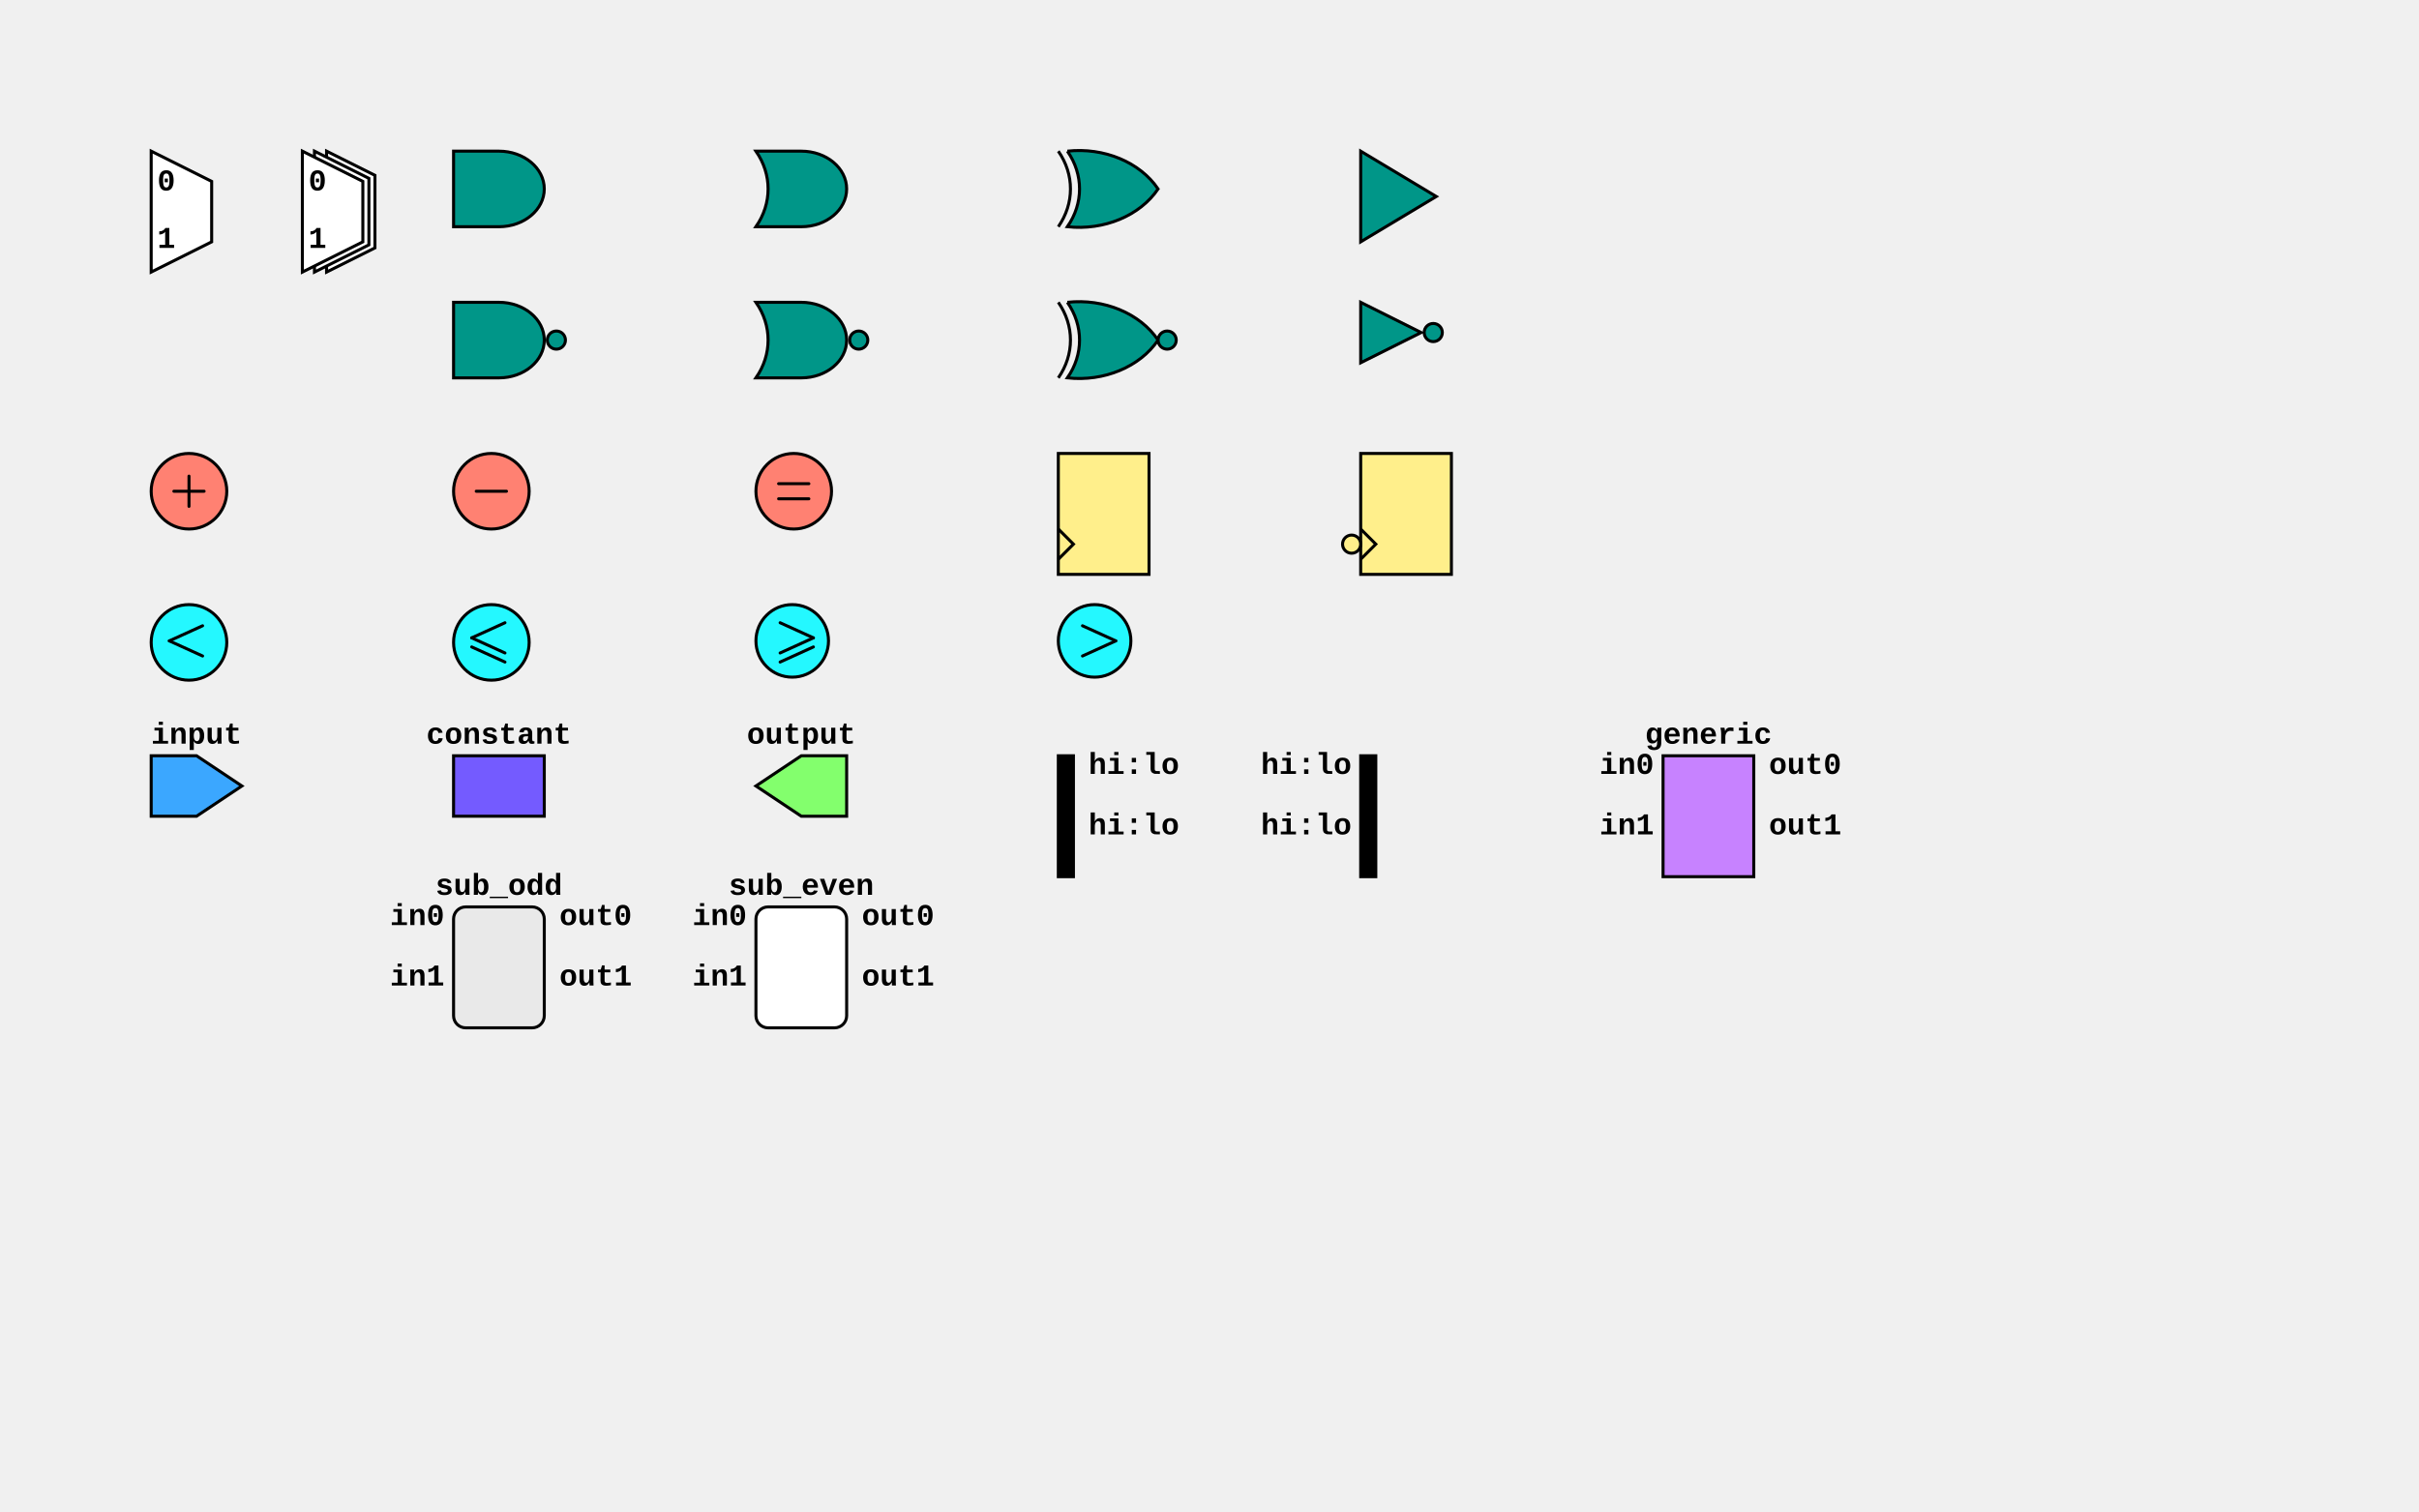
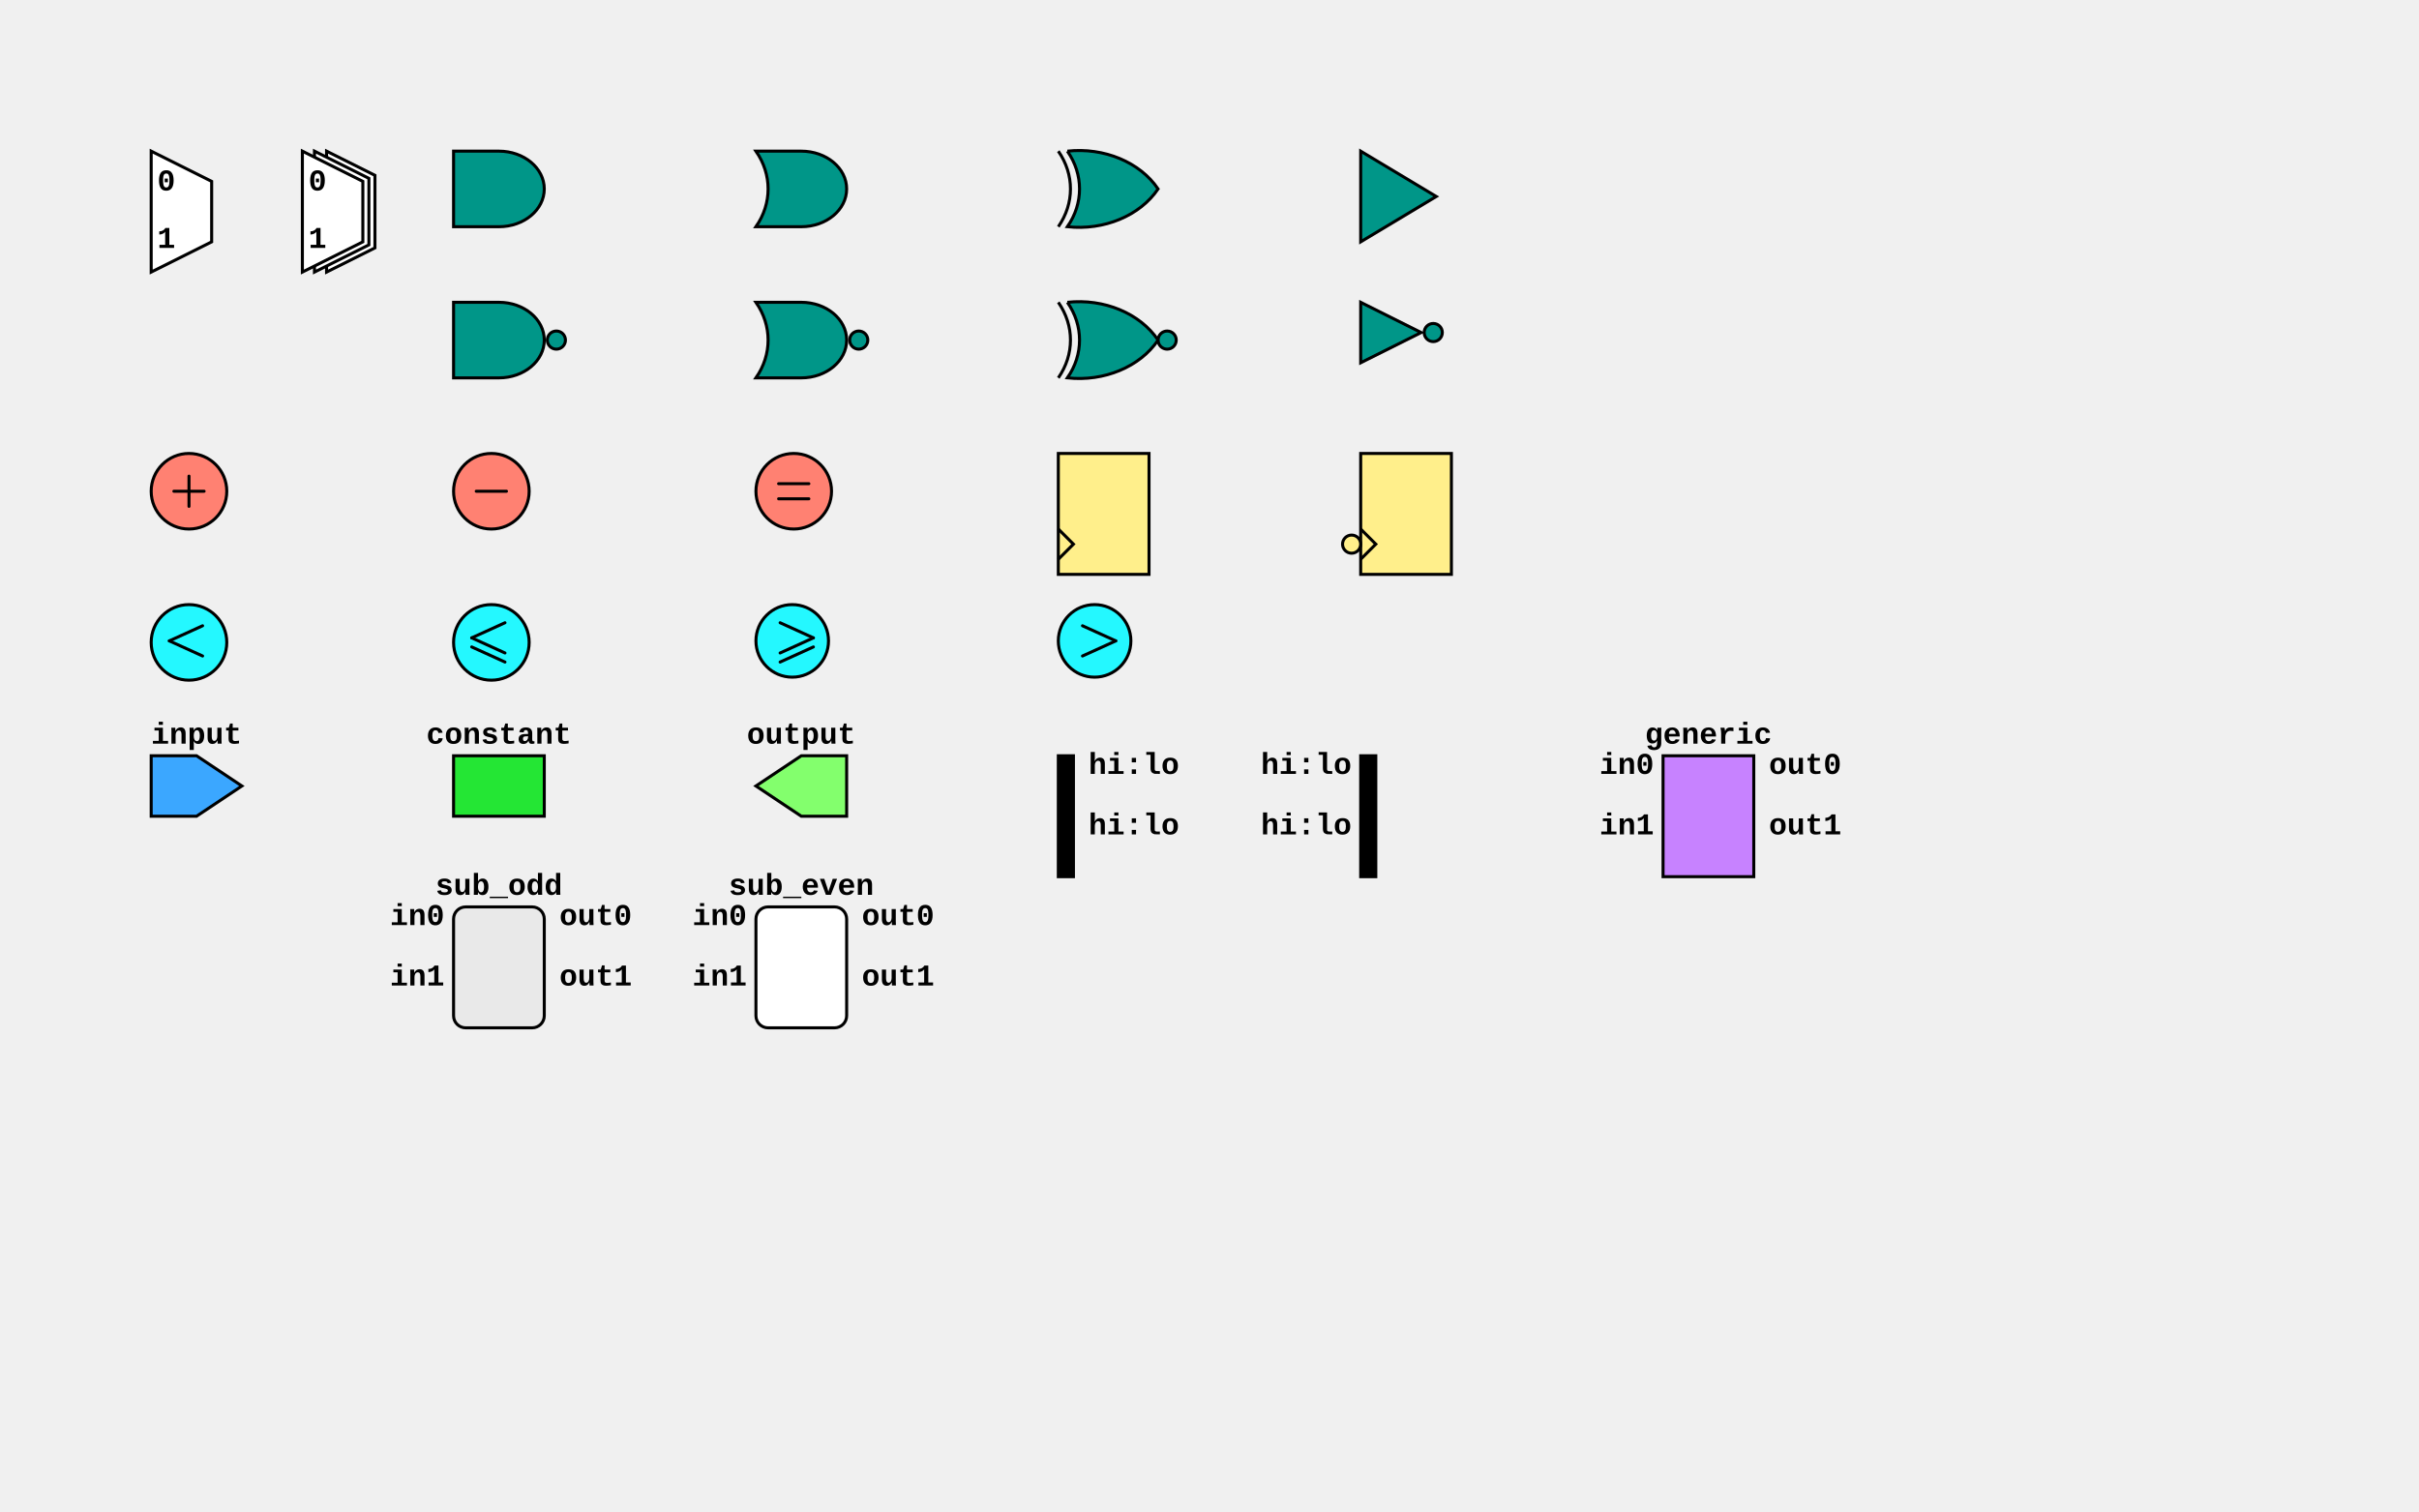
<svg xmlns="http://www.w3.org/2000/svg" xmlns:ns1="https://github.com/nturley/netlistsvg" width="800" height="500">
  <ns1:properties>
    <ns1:layoutEngine org.eclipse.elk.layered.spacing.nodeNodeBetweenLayers="35" org.eclipse.elk.spacing.nodeNode="35" org.eclipse.elk.layered.layering.strategy="LONGEST_PATH" />
    <ns1:low_priority_alias val="$dff" />
  </ns1:properties>
  <style>
    svg {
    stroke:#000;
    fill:none;
    }
    text {
    fill:#000;
    stroke:none;
    font-size:10px;
    font-weight: bold;
    font-family: "Courier New", monospace;
    }
    circle{
      stroke: #000;
    }
    rect{
      stroke:#000;
    }
    path{
      stroke: #000;
    }
    line {
    stroke: #000;
    stroke-linecap: round;
    }
    .nodelabel {
    text-anchor: middle;
    }
    .inputPortLabel {
    text-anchor: end;
    }
    .splitjoinBody {
    fill:#000;
    }
  </style>
  <g ns1:type="mux" transform="translate(50, 50)" ns1:width="20" ns1:height="40">
    <ns1:alias val="$pmux" />
    <ns1:alias val="$mux" />
    <ns1:alias val="$_MUX_" />
    <path d="M0,0 L20,10 L20,30 L0,40 Z" fill="#ffffff" class="$cell_id" />
    <text x="5" y="32" class="nodelabel $cell_id" ns1:attribute="">1</text>
    <text x="5" y="13" class="nodelabel $cell_id" ns1:attribute="">0</text>
    <g ns1:x="0" ns1:y="10" ns1:pid="A" />
    <g ns1:x="0" ns1:y="30" ns1:pid="B" />
    <g ns1:x="10" ns1:y="35" ns1:pid="S" />
    <g ns1:x="20" ns1:y="20" ns1:pid="Y" />
  </g>
  <g ns1:type="mux-bus" transform="translate(100, 50)" ns1:width="24" ns1:height="40">
    <ns1:alias val="$pmux-bus" />
    <ns1:alias val="$mux-bus" />
    <ns1:alias val="$_MUX_-bus" />
    <path d="M8,2 L8,0 L24,8 L24,32 L8,40 L8,38" fill="#ffffff" class="$cell_id" />
    <path d="M4,2 L4,0 L22,9 L22,31 L4,40 L4,38" fill="#ffffff" class="$cell_id" />
    <path d="M0,0 L20,10 L20,30 L0,40 Z" fill="#ffffff" class="$cell_id" />
    <text x="5" y="32" class="nodelabel $cell_id" ns1:attribute="">1</text>
    <text x="5" y="13" class="nodelabel $cell_id" ns1:attribute="">0</text>
    <g ns1:x="-1" ns1:y="10" ns1:pid="A" />
    <g ns1:x="-1" ns1:y="30" ns1:pid="B" />
    <g ns1:x="12" ns1:y="38" ns1:pid="S" />
    <g ns1:x="24.5" ns1:y="20" ns1:pid="Y" />
  </g>
  <g ns1:type="tribuf" transform="translate(450, 50)" ns1:width="15" ns1:height="30">
    <ns1:alias val="$tribuf" />
    <ns1:alias val="$_TRIBUF_" />
    <ns1:alias val="tribuf-bus" />
    <ns1:alias val="$tribuf-bus" />
    <ns1:alias val="$_TRIBUF_-bus" />
    <path d="M0,0 L25,15 L0,30 Z" fill="#009688" class="$cell_id" />
    <g ns1:x="0" ns1:y="15" ns1:pid="A" />
    <g ns1:x="11" ns1:y="6" ns1:pid="EN" />
    <g ns1:x="25" ns1:y="15" ns1:pid="Y" />
  </g>
  <g ns1:type="and" transform="translate(150,50)" ns1:width="30" ns1:height="25">
    <ns1:alias val="$and" />
    <ns1:alias val="$logic_and" />
    <ns1:alias val="$_AND_" />
    <path d="M0,0 L0,25 L15,25 A15 12.5 0 0 0 15,0 Z" fill="#009688" class="$cell_id" />
    <g ns1:x="0" ns1:y="5" ns1:pid="A" />
    <g ns1:x="0" ns1:y="20" ns1:pid="B" />
    <g ns1:x="30" ns1:y="12.5" ns1:pid="Y" />
  </g>
  <g ns1:type="nand" transform="translate(150,100)" ns1:width="30" ns1:height="25">
    <ns1:alias val="$nand" />
    <ns1:alias val="$logic_nand" />
    <ns1:alias val="$_NAND_" />
    <ns1:alias val="$_ANDNOT_" />
    <path d="M0,0 L0,25 L15,25 A15 12.5 0 0 0 15,0 Z" fill="#009688" class="$cell_id" />
    <circle cx="34" cy="12.5" r="3" fill="#009688" class="$cell_id" />
    <g ns1:x="0" ns1:y="5" ns1:pid="A" />
    <g ns1:x="0" ns1:y="20" ns1:pid="B" />
    <g ns1:x="36" ns1:y="12.5" ns1:pid="Y" />
  </g>
  <g ns1:type="or" transform="translate(250,50)" ns1:width="30" ns1:height="25">
    <ns1:alias val="$or" />
    <ns1:alias val="$logic_or" />
    <ns1:alias val="$_OR_" />
    <path d="M0,25 L0,25 L15,25 A15 12.5 0 0 0 15,0 L0,0 A30 25 0 0 1 0,25 Z" fill="#009688" class="$cell_id" />
    <g ns1:x="2" ns1:y="5" ns1:pid="A" />
    <g ns1:x="2" ns1:y="20" ns1:pid="B" />
    <g ns1:x="30" ns1:y="12.5" ns1:pid="Y" />
  </g>
  <g ns1:type="reduce_nor" transform="translate(250, 100)" ns1:width="33" ns1:height="25">
    <ns1:alias val="$nor" />
    <ns1:alias val="$reduce_nor" />
    <ns1:alias val="$_NOR_" />
    <ns1:alias val="$_ORNOT_" />
    <path d="M0,25 L0,25 L15,25 A15 12.5 0 0 0 15,0 L0,0 A30 25 0 0 1 0,25 Z" fill="#009688" class="$cell_id" />
    <circle cx="34" cy="12.5" r="3" fill="#009688" class="$cell_id" />
    <g ns1:x="2" ns1:y="5" ns1:pid="A" />
    <g ns1:x="2" ns1:y="20" ns1:pid="B" />
    <g ns1:x="36" ns1:y="12.5" ns1:pid="Y" />
  </g>
  <g ns1:type="reduce_xor" transform="translate(350, 50)" ns1:width="33" ns1:height="25">
    <ns1:alias val="$xor" />
    <ns1:alias val="$reduce_xor" />
    <ns1:alias val="$_XOR_" />
    <path d="M3,0 A30 25 0 0 1 3,25 A30 25 0 0 0 33,12.5 A30 25 0 0 0 3,0" fill="#009688" class="$cell_id" />
    <path d="M0,0 A30 25 0 0 1 0,25" class="$cell_id" />
    <g ns1:x="2" ns1:y="5" ns1:pid="A" />
    <g ns1:x="2" ns1:y="20" ns1:pid="B" />
    <g ns1:x="33" ns1:y="12.5" ns1:pid="Y" />
  </g>
  <g ns1:type="reduce_nxor" transform="translate(350, 100)" ns1:width="33" ns1:height="25">
    <ns1:alias val="$xnor" />
    <ns1:alias val="$reduce_xnor" />
    <ns1:alias val="$_XNOR_" />
    <path d="M3,0 A30 25 0 0 1 3,25 A30 25 0 0 0 33,12.5 A30 25 0 0 0 3,0" fill="#009688" class="$cell_id" />
    <path d="M0,0 A30 25 0 0 1 0,25" class="$cell_id" />
    <circle cx="36" cy="12.5" r="3" fill="#009688" class="$cell_id" />
    <g ns1:x="2" ns1:y="5" ns1:pid="A" />
    <g ns1:x="2" ns1:y="20" ns1:pid="B" />
    <g ns1:x="38" ns1:y="12.5" ns1:pid="Y" />
  </g>
  <g ns1:type="not" transform="translate(450,100)" ns1:width="30" ns1:height="20">
    <ns1:alias val="$_NOT_" />
    <ns1:alias val="$not" />
    <ns1:alias val="$logic_not" />
    <path d="M0,0 L0,20 L20,10 Z" fill="#009688" class="$cell_id" />
    <circle cx="24" cy="10" r="3" fill="#009688" class="$cell_id" />
    <g ns1:x="-1" ns1:y="10" ns1:pid="A" />
    <g ns1:x="27" ns1:y="10" ns1:pid="Y" />
  </g>
  <g ns1:type="add" transform="translate(50, 150)" ns1:width="25" ns1:height="25">
    <ns1:alias val="$add" />
    <circle r="12.5" cx="12.5" cy="12.5" fill="#ff8172" class="$cell_id" />
    <line x1="7.5" x2="17.5" y1="12.5" y2="12.5" class="$cell_id" />
    <line x1="12.5" x2="12.5" y1="7.5" y2="17.5" class="$cell_id" />
    <g ns1:x="2" ns1:y="5" ns1:pid="A" />
    <g ns1:x="2" ns1:y="20" ns1:pid="B" />
    <g ns1:x="26" ns1:y="12.5" ns1:pid="Y" />
  </g>
  <g ns1:type="sub" transform="translate(150,150)" ns1:width="25" ns1:height="25">
    <ns1:alias val="$sub" />
    <circle r="12.5" cx="12.5" cy="12.5" fill="#ff8172" class="$cell_id" />
    <line x1="7.5" x2="17.5" y1="12.5" y2="12.5" class="$cell_id" />
    <g ns1:x="2" ns1:y="5" ns1:pid="A" />
    <g ns1:x="2" ns1:y="20" ns1:pid="B" />
    <g ns1:x="25" ns1:y="12.5" ns1:pid="Y" />
  </g>
  <g ns1:type="eq" transform="translate(250,150)" ns1:width="25" ns1:height="25">
    <ns1:alias val="$eq" />
    <circle r="12.5" cx="12.5" cy="12.5" fill="#ff8172" class="$cell_id" />
    <line x1="7.5" x2="17.5" y1="10" y2="10" class="$cell_id" />
    <line x1="7.5" x2="17.5" y1="15" y2="15" class="$cell_id" />
    <g ns1:x="2" ns1:y="5" ns1:pid="A" />
    <g ns1:x="2" ns1:y="20" ns1:pid="B" />
    <g ns1:x="25" ns1:y="12.5" ns1:pid="Y" />
  </g>
  <g ns1:type="dff" transform="translate(350,150)" ns1:width="30" ns1:height="40">
    <ns1:alias val="$dff" />
    <ns1:alias val="$_DFF_" />
    <ns1:alias val="$_DFF_P_" />
    <ns1:alias val="dff-bus" />
    <ns1:alias val="$dff-bus" />
    <ns1:alias val="$_DFF_-bus" />
    <ns1:alias val="$_DFF_P_-bus" />
    <rect width="30" height="40" x="0" y="0" fill="#ffef8b" class="$cell_id" />
    <path d="M0,35 L5,30 L0,25" class="$cell_id" />
    <g ns1:x="31" ns1:y="10" ns1:pid="Q" />
    <g ns1:x="-1" ns1:y="30" ns1:pid="CLK" />
    <g ns1:x="-1" ns1:y="30" ns1:pid="C" />
    <g ns1:x="-1" ns1:y="10" ns1:pid="D" />
  </g>
  <g ns1:type="dffn" transform="translate(450,150)" ns1:width="30" ns1:height="40">
    <ns1:alias val="$_DFF_N_" />
    <ns1:alias val="dffn-bus" />
    <ns1:alias val="$_DFF_N_-bus" />
    <rect width="30" height="40" x="0" y="0" fill="#ffef8b" class="$cell_id" />
    <path d="M0,35 L5,30 L0,25" class="$cell_id" />
    <circle cx="-3" cy="30" r="3" fill="#ffef8b" class="$cell_id" />
    <g ns1:x="30" ns1:y="10" ns1:pid="Q" />
    <g ns1:x="-6" ns1:y="30" ns1:pid="CLK" />
    <g ns1:x="-6" ns1:y="30" ns1:pid="C" />
    <g ns1:x="0" ns1:y="10" ns1:pid="D" />
  </g>
  <g ns1:type="lt" transform="translate(50,200)" ns1:width="25" ns1:height="25">
    <ns1:alias val="$lt" />
    <circle r="12.5" cx="12.5" cy="12.5" fill="#24f8ff" class="$cell_id" />
    <line x1="6" x2="17" y1="12" y2="7" class="$cell_id" />
    <line x1="6" x2="17" y1="12" y2="17" class="$cell_id" />
    <g ns1:x="2" ns1:y="5" ns1:pid="A" />
    <g ns1:x="2" ns1:y="20" ns1:pid="B" />
    <g ns1:x="25" ns1:y="12.5" ns1:pid="Y" />
  </g>
  <g ns1:type="le" transform="translate(150,200)" ns1:width="25" ns1:height="25">
    <ns1:alias val="$le" />
    <circle r="12.5" cx="12.5" cy="12.5" fill="#24f8ff" class="$cell_id" />
    <line x1="6" x2="17" y1="11" y2="6" class="$cell_id" />
    <line x1="6" x2="17" y1="11" y2="16" class="$cell_id" />
    <line x1="6" x2="17" y1="14" y2="19" class="$cell_id" />
    <g ns1:x="2" ns1:y="5" ns1:pid="A" />
    <g ns1:x="2" ns1:y="20" ns1:pid="B" />
    <g ns1:x="25" ns1:y="12.5" ns1:pid="Y" />
  </g>
  <g ns1:type="ge" transform="translate(250,200)" ns1:width="25" ns1:height="25">
    <ns1:alias val="$ge" />
    <circle r="12" cx="12" cy="12" fill="#24f8ff" class="$cell_id" />
    <line x1="8" x2="19" y1="6" y2="11" class="$cell_id" />
    <line x1="8" x2="19" y1="16" y2="11" class="$cell_id" />
    <line x1="8" x2="19" y1="19" y2="14" class="$cell_id" />
    <g ns1:x="2" ns1:y="5" ns1:pid="A" />
    <g ns1:x="2" ns1:y="20" ns1:pid="B" />
    <g ns1:x="25" ns1:y="12.5" ns1:pid="Y" />
  </g>
  <g ns1:type="gt" transform="translate(350,200)" ns1:width="25" ns1:height="25">
    <ns1:alias val="$gt" />
    <circle r="12" cx="12" cy="12" fill="#24f8ff" class="$cell_id" />
    <line x1="8" x2="19" y1="7" y2="12" class="$cell_id" />
    <line x1="8" x2="19" y1="17" y2="12" class="$cell_id" />
    <g ns1:x="2" ns1:y="5" ns1:pid="A" />
    <g ns1:x="2" ns1:y="20" ns1:pid="B" />
    <g ns1:x="25" ns1:y="12.5" ns1:pid="Y" />
  </g>
  <g ns1:type="inputExt" transform="translate(50,250)" ns1:width="30" ns1:height="20">
    <text x="15" y="-4" class="nodelabel $cell_id" ns1:attribute="ref">input</text>
    <ns1:alias val="$_inputExt_" />
    <path d="M0,0 L0,20 L15,20 L30,10 L15,0 Z" fill="#3ba7ff" class="$cell_id" />
    <g ns1:x="30" ns1:y="10" ns1:pid="Y" />
  </g>
  <g ns1:type="constant" transform="translate(150,250)" ns1:width="30" ns1:height="20">
    <text x="15" y="-4" class="nodelabel $cell_id" ns1:attribute="ref">constant</text>
    <ns1:alias val="$_constant_" />
-     <rect width="30" height="20" fill="#745bff" class="$cell_id" />
+     <rect width="30" height="20" fill="#24e634" class="$cell_id" />
    <g ns1:x="31" ns1:y="10" ns1:pid="Y" />
  </g>
  <g ns1:type="outputExt" transform="translate(250,250)" ns1:width="30" ns1:height="20">
    <text x="15" y="-4" class="nodelabel $cell_id" ns1:attribute="ref">output</text>
    <ns1:alias val="$_outputExt_" />
    <path d="M30,0 L30,20 L15,20 L0,10 L15,0 Z" fill="#83ff6d" class="$cell_id" />
    <g ns1:x="0" ns1:y="10" ns1:pid="A" />
  </g>
  <g ns1:type="split" transform="translate(350,250)" ns1:width="5" ns1:height="40">
    <rect width="5" height="40" class="splitjoinBody" ns1:generic="body" />
    <ns1:alias val="$_split_" />
    <g ns1:x="-1" ns1:y="20" ns1:pid="in" />
    <g transform="translate(5, 10)" ns1:x="5" ns1:y="10" ns1:pid="out0">
      <text x="5" y="-4">hi:lo</text>
    </g>
    <g transform="translate(5, 30)" ns1:x="5" ns1:y="30" ns1:pid="out1">
      <text x="5" y="-4">hi:lo</text>
    </g>
  </g>
  <g ns1:type="join" transform="translate(450,250)" ns1:width="5" ns1:height="40">
    <rect width="5" height="40" class="splitjoinBody" ns1:generic="body" />
    <ns1:alias val="$_join_" />
    <g ns1:x="5" ns1:y="20" ns1:pid="out" />
    <g transform="translate(0, 10)" ns1:x="-1" ns1:y="10" ns1:pid="in0">
      <text x="-3" y="-4" class="inputPortLabel">hi:lo</text>
    </g>
    <g transform="translate(0, 30)" ns1:x="-1" ns1:y="30" ns1:pid="in1">
      <text x="-3" y="-4" class="inputPortLabel">hi:lo</text>
    </g>
  </g>
  <g ns1:type="generic" transform="translate(550,250)" ns1:width="30" ns1:height="40">
    <text x="15" y="-4" class="nodelabel $cell_id" ns1:attribute="ref">generic</text>
    <rect width="30" height="40" ns1:generic="body" fill="#c782ff" rx="0" class="$cell_id" />
    <g transform="translate(30, 10)" ns1:x="30" ns1:y="10" ns1:pid="out0">
      <text x="5" y="-4" style="fill:#000; stroke:none" class="$cell_id">out0</text>
    </g>
    <g transform="translate(30, 30)" ns1:x="30" ns1:y="30" ns1:pid="out1">
      <text x="5" y="-4" style="fill:#000;stroke:none" class="$cell_id">out1</text>
    </g>
    <g transform="translate(0, 10)" ns1:x="0" ns1:y="10" ns1:pid="in0">
      <text x="-3" y="-4" class="inputPortLabel $cell_id">in0</text>
    </g>
    <g transform="translate(0, 30)" ns1:x="0" ns1:y="30" ns1:pid="in1">
      <text x="-3" y="-4" class="inputPortLabel $cell_id">in1</text>
    </g>
  </g>
  <g ns1:type="sub_odd" transform="translate(150,300)" ns1:width="30" ns1:height="40">
    <text x="15" y="-4" class="nodelabel $cell_id" ns1:attribute="ref">sub_odd</text>
    <rect width="30" height="40" ns1:generic="body" fill="#e9e9e9" rx="4" class="$cell_id" />
    <g transform="translate(30, 10)" ns1:x="30" ns1:y="10" ns1:pid="out0">
      <text x="5" y="-4" style="fill:#000; stroke:none" class="$cell_id">out0</text>
    </g>
    <g transform="translate(30, 30)" ns1:x="30" ns1:y="30" ns1:pid="out1">
      <text x="5" y="-4" style="fill:#000;stroke:none" class="$cell_id">out1</text>
    </g>
    <g transform="translate(0, 10)" ns1:x="0" ns1:y="10" ns1:pid="in0">
      <text x="-3" y="-4" class="inputPortLabel $cell_id">in0</text>
    </g>
    <g transform="translate(0, 30)" ns1:x="0" ns1:y="30" ns1:pid="in1">
      <text x="-3" y="-4" class="inputPortLabel $cell_id">in1</text>
    </g>
  </g>
  <g ns1:type="sub_even" transform="translate(250,300)" ns1:width="30" ns1:height="40">
    <text x="15" y="-4" class="nodelabel $cell_id" ns1:attribute="ref">sub_even</text>
    <rect width="30" height="40" ns1:generic="body" fill="#ffffff" rx="4" class="$cell_id" />
    <g transform="translate(30, 10)" ns1:x="30" ns1:y="10" ns1:pid="out0">
      <text x="5" y="-4" style="fill:#000; stroke:none" class="$cell_id">out0</text>
    </g>
    <g transform="translate(30, 30)" ns1:x="30" ns1:y="30" ns1:pid="out1">
      <text x="5" y="-4" style="fill:#000;stroke:none" class="$cell_id">out1</text>
    </g>
    <g transform="translate(0, 10)" ns1:x="0" ns1:y="10" ns1:pid="in0">
      <text x="-3" y="-4" class="inputPortLabel $cell_id">in0</text>
    </g>
    <g transform="translate(0, 30)" ns1:x="0" ns1:y="30" ns1:pid="in1">
      <text x="-3" y="-4" class="inputPortLabel $cell_id">in1</text>
    </g>
  </g>
</svg>
